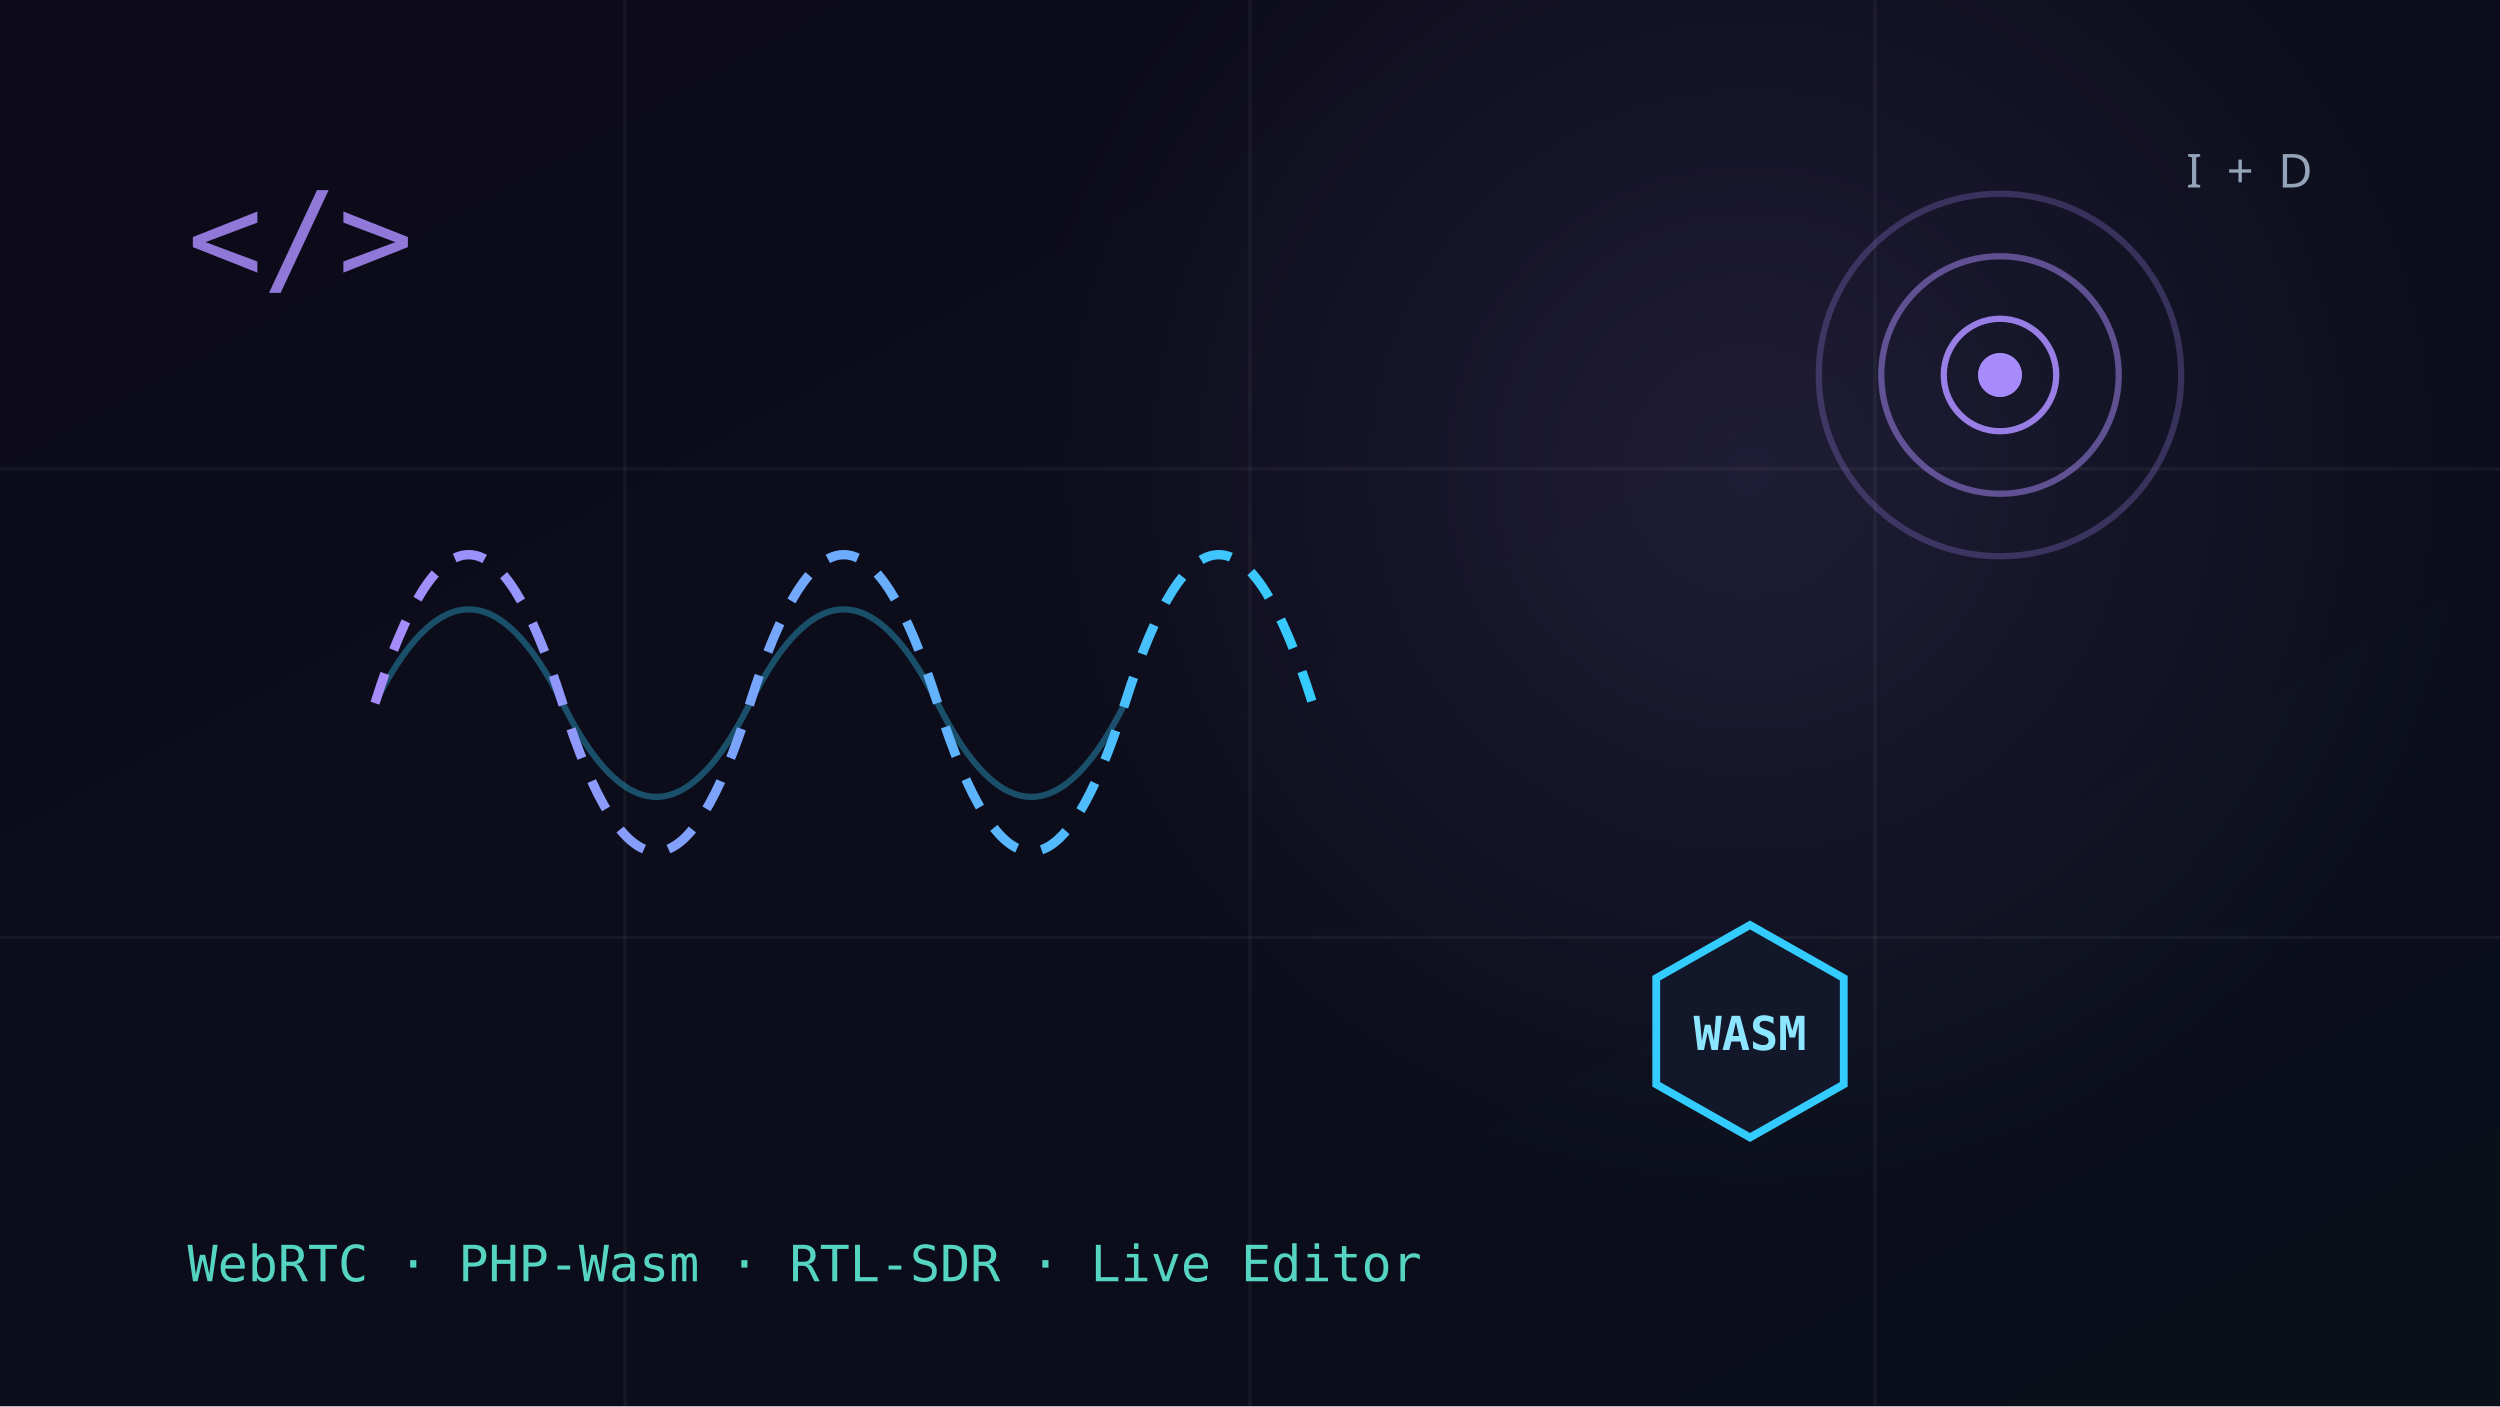
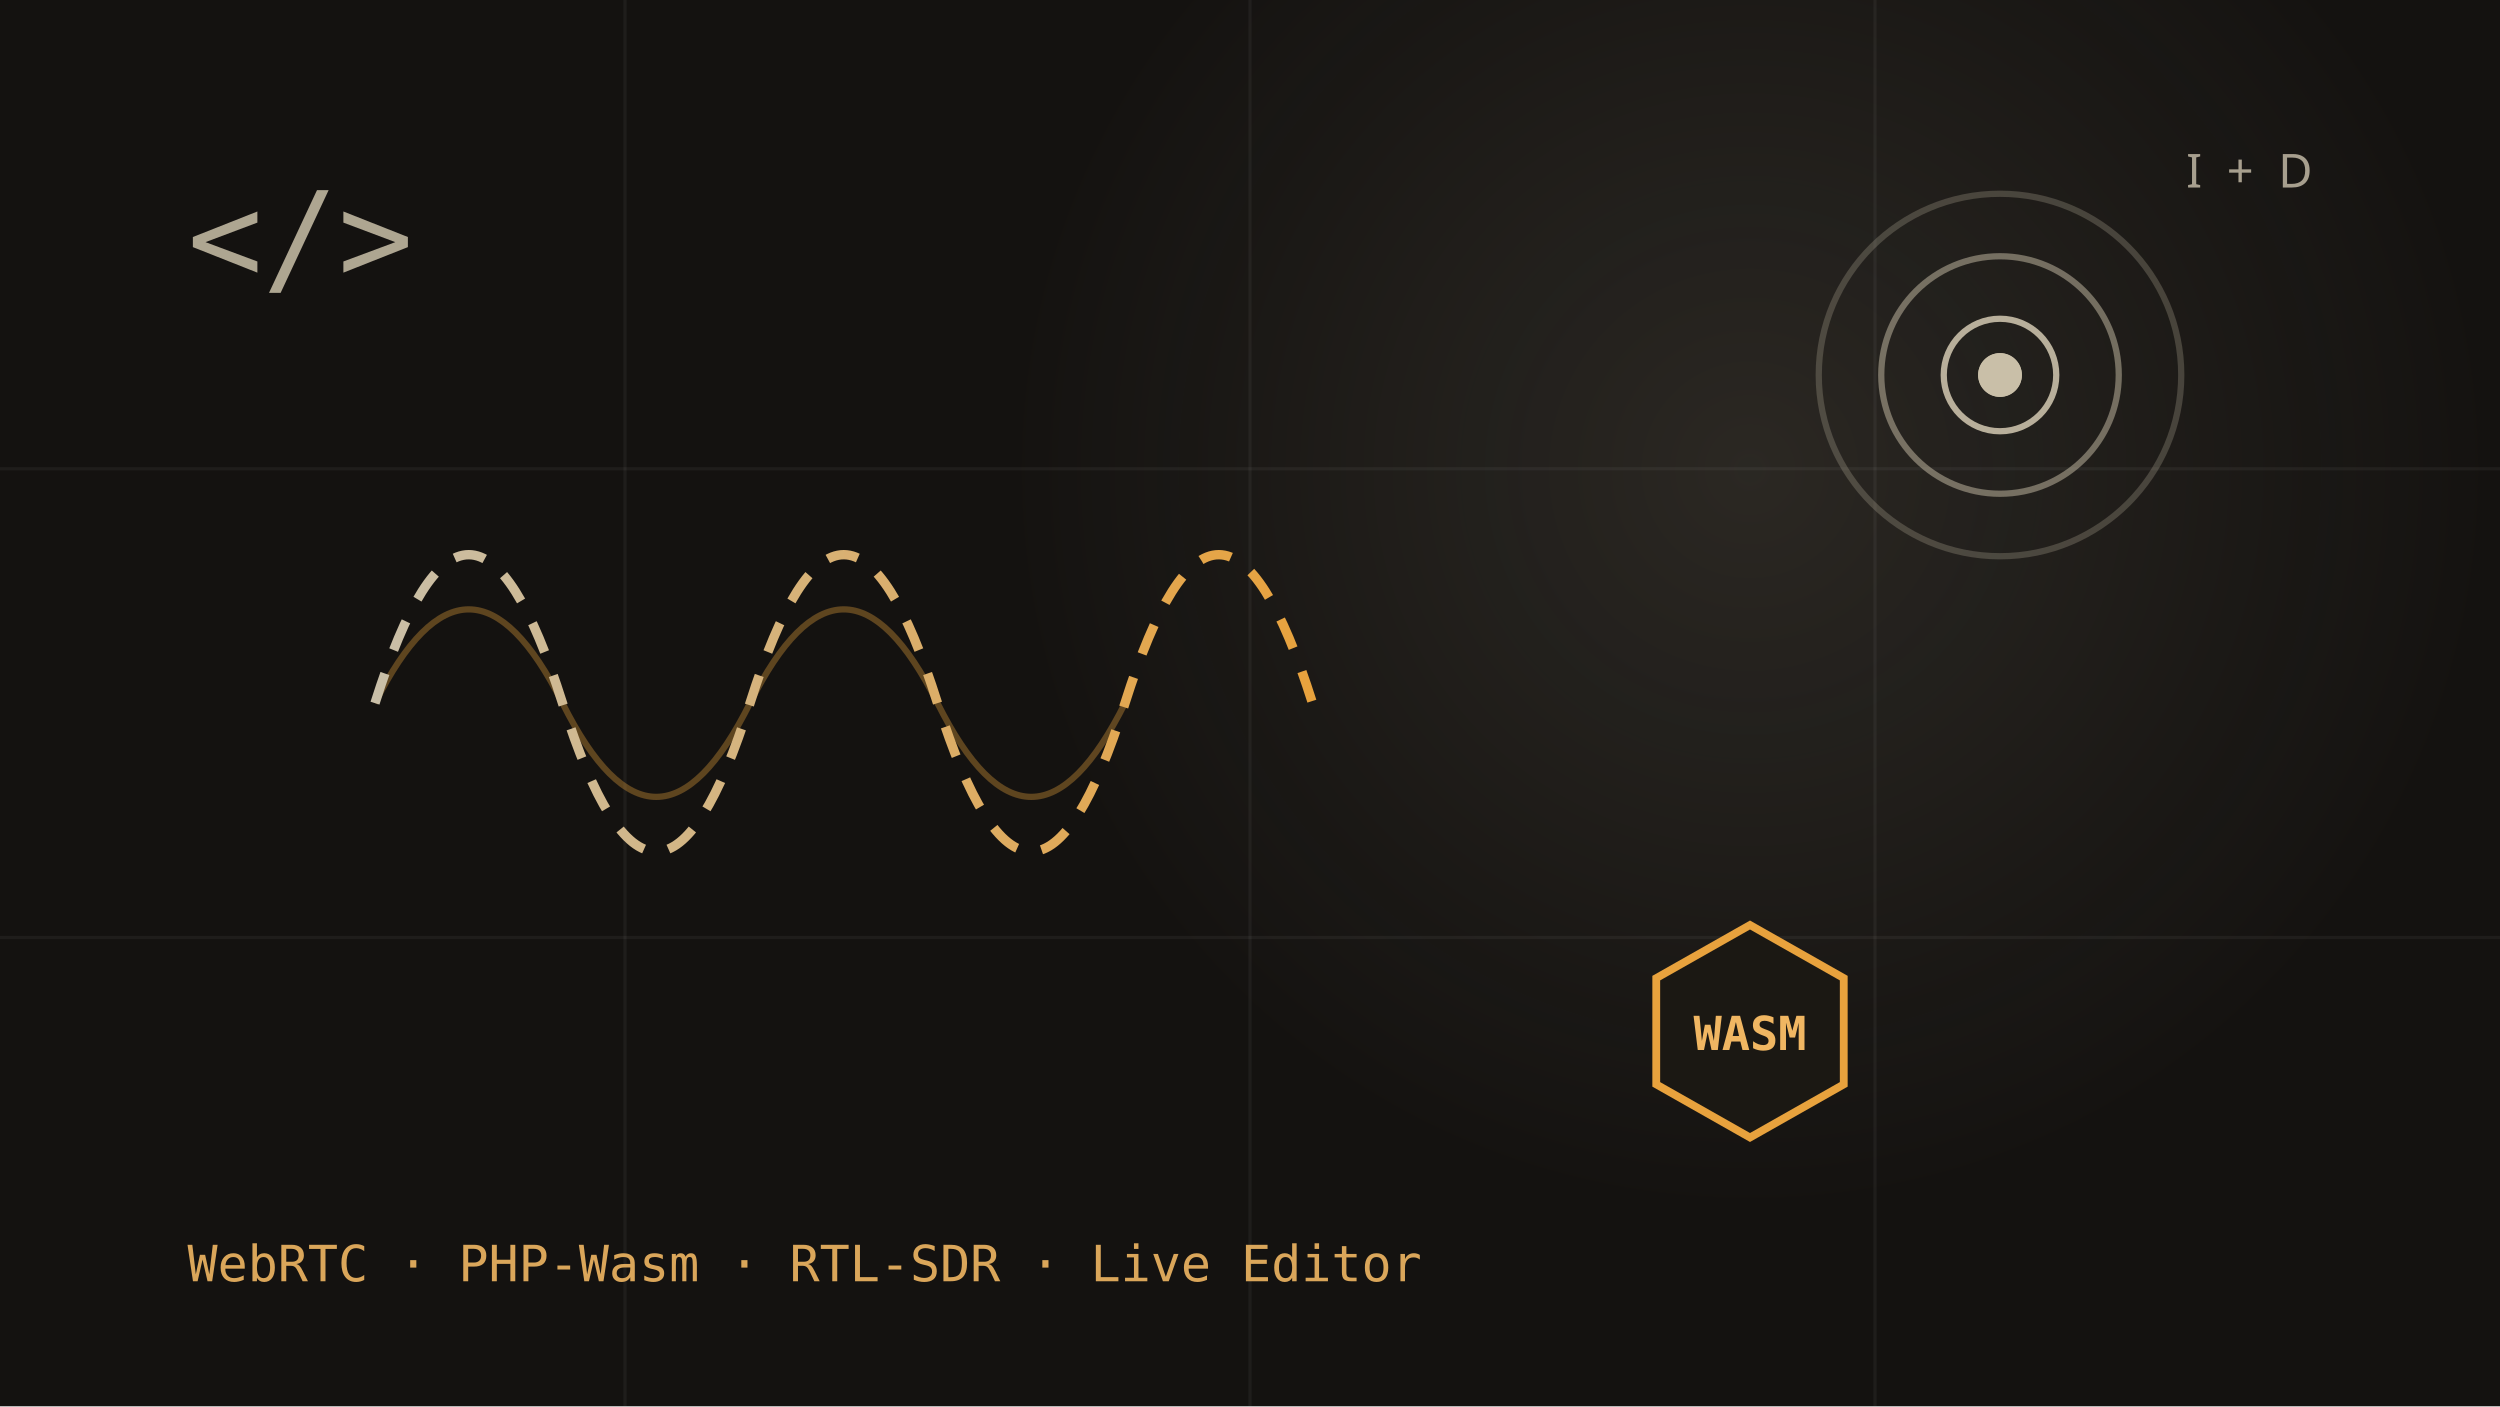
<svg xmlns="http://www.w3.org/2000/svg" viewBox="0 0 800 450" width="800" height="450" role="img" aria-label="Laboratorio de experimentos">
  <defs>
    <linearGradient id="bgL" x1="0" y1="0" x2="1" y2="1">
-       <stop offset="0" stop-color="#0d0a1a" />
-       <stop offset="1" stop-color="#0a0f1a" />
+       <stop offset="0" stop-color="#141210" />
+       <stop offset="1" stop-color="#141210" />
    </linearGradient>
    <linearGradient id="wave" x1="0" y1="0" x2="1" y2="0">
-       <stop offset="0" stop-color="#a78bfa" />
-       <stop offset="1" stop-color="#33ccff" />
+       <stop offset="0" stop-color="#C9BFA8" />
+       <stop offset="1" stop-color="#E8A23D" />
    </linearGradient>
    <radialGradient id="glowL" cx="0.5" cy="0.5" r="0.5">
-       <stop offset="0" stop-color="#a78bfa" stop-opacity="0.8" />
-       <stop offset="1" stop-color="#a78bfa" stop-opacity="0" />
+       <stop offset="0" stop-color="#C9BFA8" stop-opacity="0.8" />
+       <stop offset="1" stop-color="#C9BFA8" stop-opacity="0" />
    </radialGradient>
    <style>
      @keyframes lbreathe { 0%,100%{opacity:.14} 50%{opacity:.24} }
      @keyframes lwave { to { stroke-dashoffset:-40 } }
      @keyframes lring { 0%{opacity:.9;r:6} 70%{opacity:0;r:58} 100%{opacity:0;r:58} }
      .lglow{animation:lbreathe 8s ease-in-out infinite}
      .lwave{stroke-dasharray:10 8;animation:lwave 2.6s linear infinite}
      .lring{animation:lring 4s ease-out infinite}
      @media (prefers-reduced-motion: reduce){*{animation:none!important}}
    </style>
  </defs>
  <rect width="800" height="450" fill="url(#bgL)" />
  <circle class="lglow" cx="560" cy="150" r="240" fill="url(#glowL)" opacity="0.16" />
  <g stroke="#ffffff" stroke-opacity="0.05" stroke-width="1">
    <path d="M0,150 H800" />
    <path d="M0,300 H800" />
    <path d="M200,0 V450" />
    <path d="M400,0 V450" />
    <path d="M600,0 V450" />
  </g>
-   <g fill="none" stroke="#33ccff" stroke-width="2" opacity="0.35">
+   <g fill="none" stroke="#E8A23D" stroke-width="2" opacity="0.35">
    <path d="M120,225 q30,-60 60,0 t60,0 t60,0 t60,0" />
  </g>
  <g fill="none" stroke="url(#wave)" stroke-width="3">
    <path class="lwave" d="M120,225 q30,-95 60,0 t60,0 t60,0 t60,0 t60,0" />
  </g>
-   <g fill="none" stroke="#a78bfa" stroke-width="2">
+   <g fill="none" stroke="#C9BFA8" stroke-width="2">
    <circle cx="640" cy="120" r="18" opacity="0.9" />
    <circle cx="640" cy="120" r="38" opacity="0.5" />
    <circle cx="640" cy="120" r="58" opacity="0.25" />
    <circle class="lring" cx="640" cy="120" r="6" />
-     <circle cx="640" cy="120" r="6" fill="#a78bfa" />
+     <circle cx="640" cy="120" r="6" fill="#C9BFA8" />
  </g>
  <g transform="translate(560,330)">
-     <polygon points="0,-34 30,-17 30,17 0,34 -30,17 -30,-17" fill="#12172a" stroke="#33ccff" stroke-width="2.5" />
-     <text x="0" y="6" fill="#8ce6ff" font-family="ui-monospace, monospace" font-size="15" text-anchor="middle" font-weight="700">WASM</text>
+     <polygon points="0,-34 30,-17 30,17 0,34 -30,17 -30,-17" fill="#1B1813" stroke="#E8A23D" stroke-width="2.5" />
+     <text x="0" y="6" fill="#F0B662" font-family="ui-monospace, monospace" font-size="15" text-anchor="middle" font-weight="700">WASM</text>
  </g>
-   <text x="60" y="90" fill="#a78bfa" font-family="ui-monospace, monospace" font-size="40" opacity="0.85">&lt;/&gt;</text>
-   <text x="60" y="410" fill="#5eead4" font-family="ui-monospace, monospace" font-size="16" opacity="0.9">WebRTC · PHP-Wasm · RTL-SDR · Live Editor</text>
-   <text x="740" y="60" fill="#94a3b8" font-family="system-ui, sans-serif" font-size="15" text-anchor="end" letter-spacing="2">I + D</text>
+   <text x="60" y="90" fill="#C9BFA8" font-family="ui-monospace, monospace" font-size="40" opacity="0.85">&lt;/&gt;</text>
+   <text x="60" y="410" fill="#F0B662" font-family="ui-monospace, monospace" font-size="16" opacity="0.9">WebRTC · PHP-Wasm · RTL-SDR · Live Editor</text>
+   <text x="740" y="60" fill="#A79F8E" font-family="system-ui, sans-serif" font-size="15" text-anchor="end" letter-spacing="2">I + D</text>
</svg>
